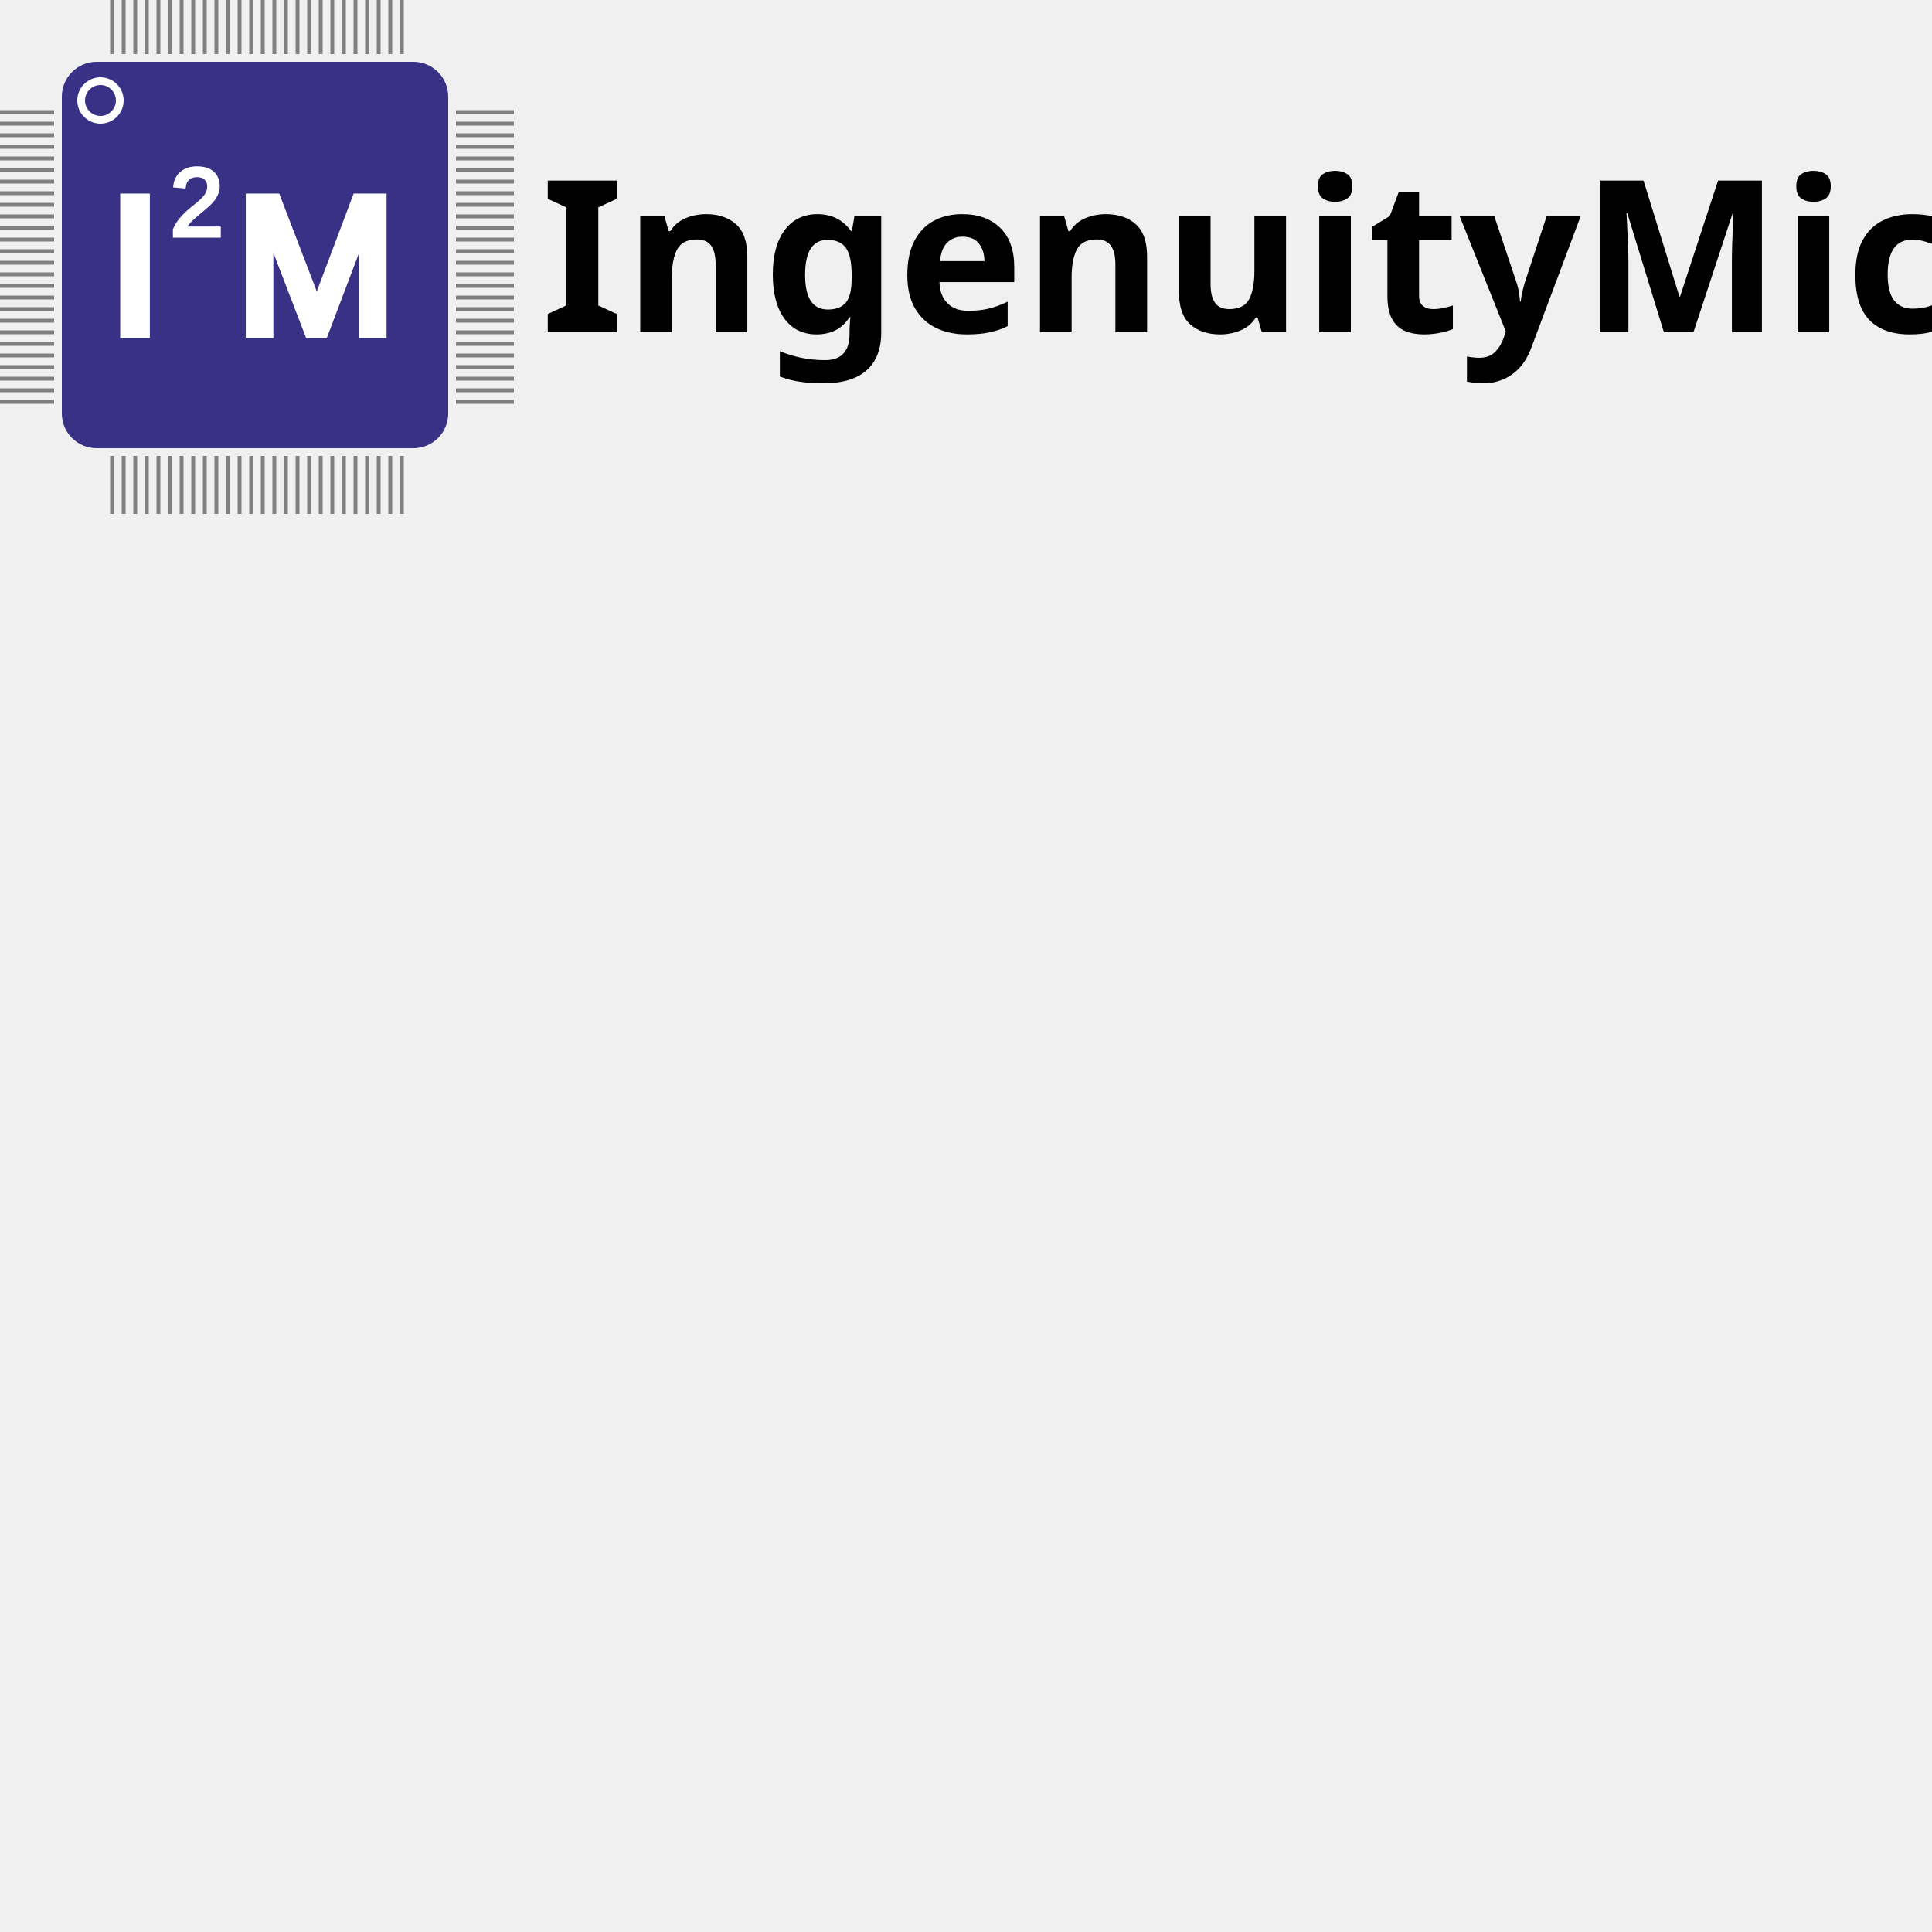
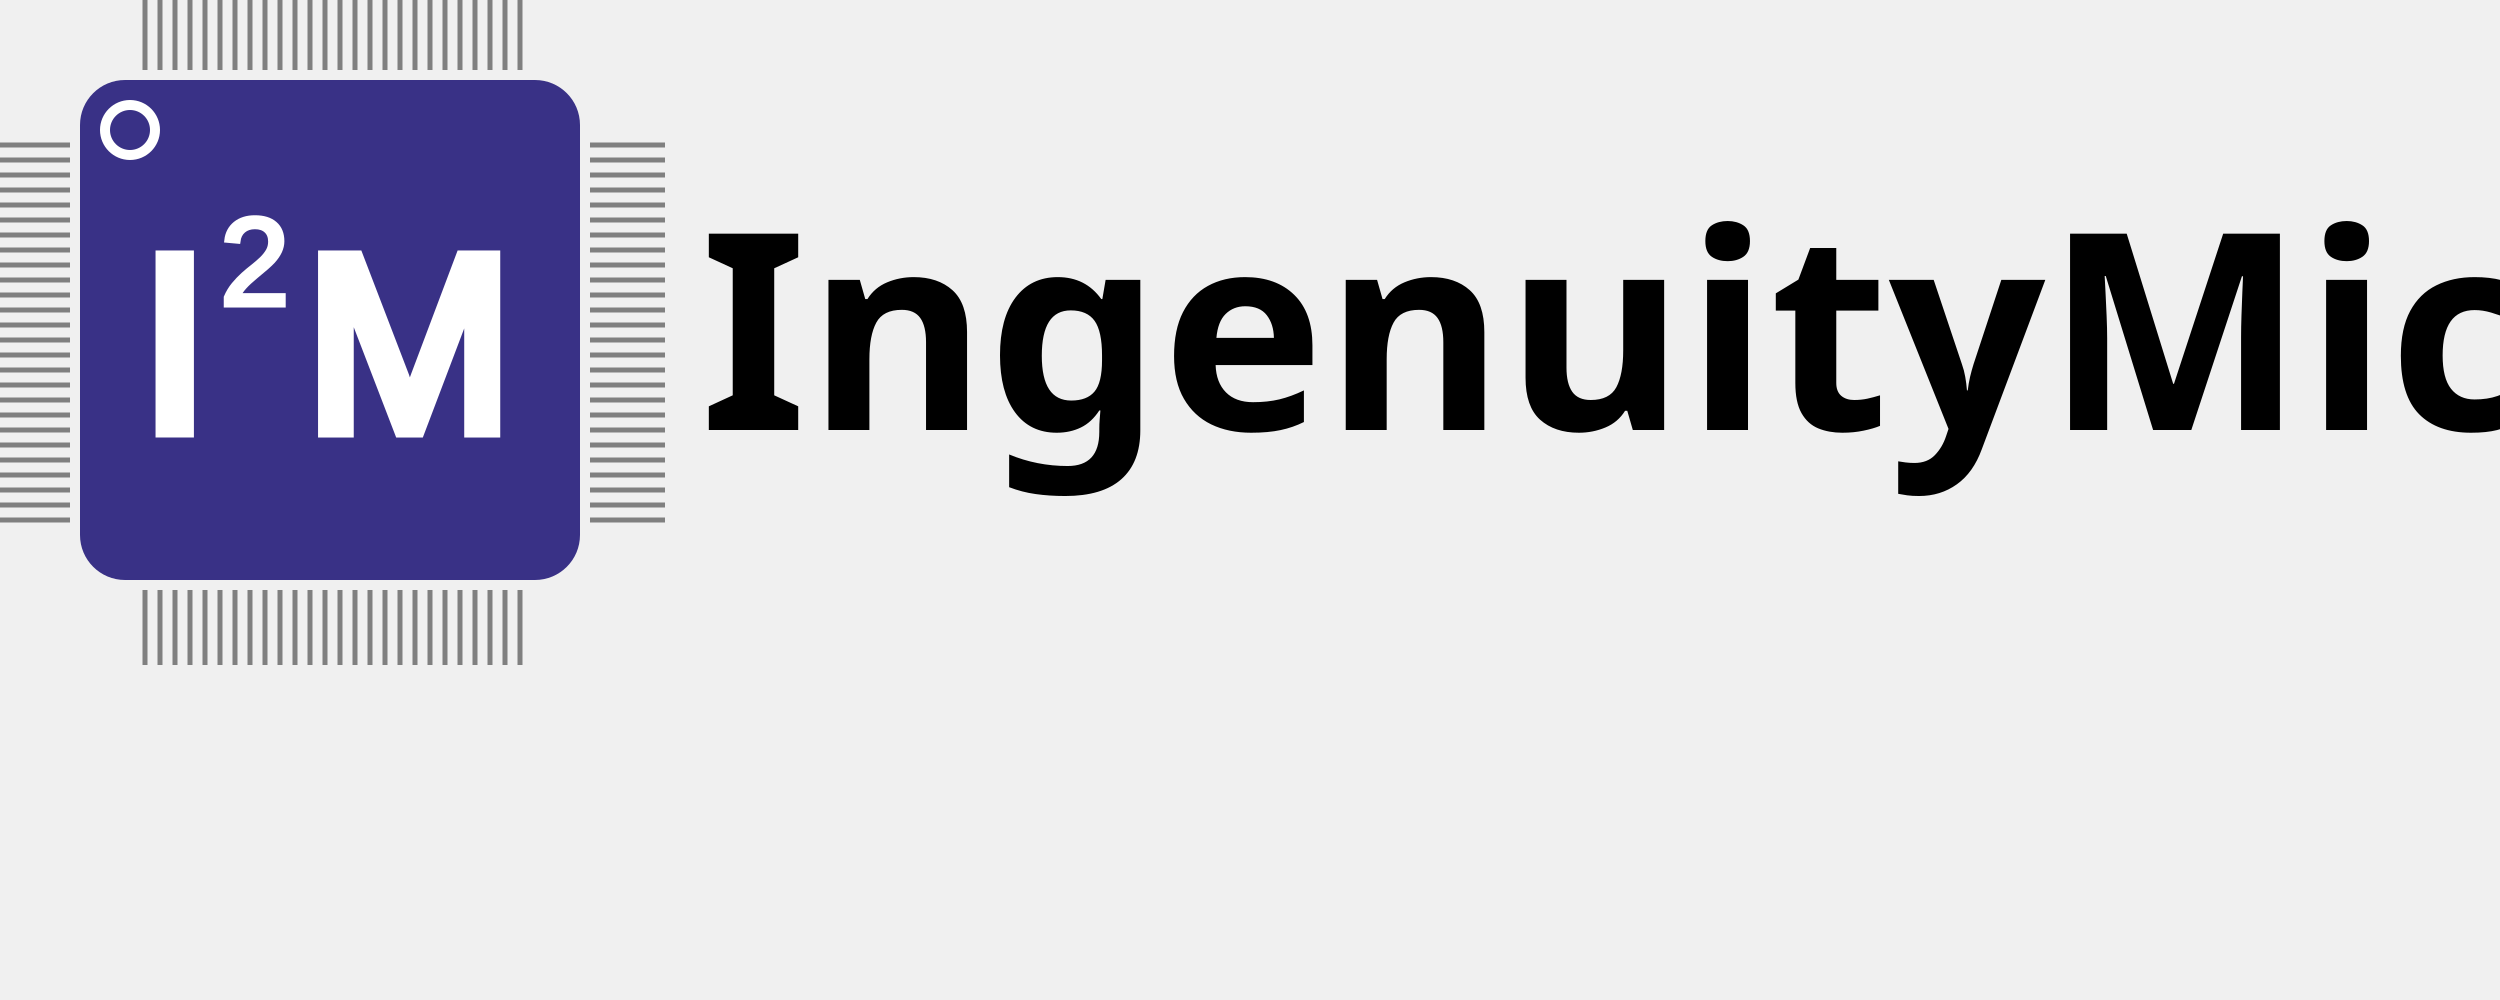
- <svg xmlns="http://www.w3.org/2000/svg" width="500" height="500" viewBox="0 0 500 500">
+ <svg xmlns="http://www.w3.org/2000/svg" width="500" height="200" viewBox="0 0 500 200">
  <rect x="16" y="16" width="100" height="100" rx="9" ry="9" fill="#393186" />
  <line y1="000" x1="29" y2="014" x2="29" stroke-width="1" stroke="grey" />
  <line y1="000" x1="32" y2="014" x2="32" stroke-width="1" stroke="grey" />
  <line y1="000" x1="35" y2="014" x2="35" stroke-width="1" stroke="grey" />
  <line y1="000" x1="38" y2="014" x2="38" stroke-width="1" stroke="grey" />
  <line y1="000" x1="41" y2="014" x2="41" stroke-width="1" stroke="grey" />
  <line y1="000" x1="44" y2="014" x2="44" stroke-width="1" stroke="grey" />
  <line y1="000" x1="47" y2="014" x2="47" stroke-width="1" stroke="grey" />
  <line y1="000" x1="50" y2="014" x2="50" stroke-width="1" stroke="grey" />
  <line y1="000" x1="53" y2="014" x2="53" stroke-width="1" stroke="grey" />
  <line y1="000" x1="56" y2="014" x2="56" stroke-width="1" stroke="grey" />
  <line y1="000" x1="59" y2="014" x2="59" stroke-width="1" stroke="grey" />
  <line y1="000" x1="62" y2="014" x2="62" stroke-width="1" stroke="grey" />
  <line y1="000" x1="65" y2="014" x2="65" stroke-width="1" stroke="grey" />
  <line y1="000" x1="68" y2="014" x2="68" stroke-width="1" stroke="grey" />
  <line y1="000" x1="71" y2="014" x2="71" stroke-width="1" stroke="grey" />
  <line y1="000" x1="74" y2="014" x2="74" stroke-width="1" stroke="grey" />
  <line y1="000" x1="77" y2="014" x2="77" stroke-width="1" stroke="grey" />
  <line y1="000" x1="80" y2="014" x2="80" stroke-width="1" stroke="grey" />
  <line y1="000" x1="83" y2="014" x2="83" stroke-width="1" stroke="grey" />
  <line y1="000" x1="86" y2="014" x2="86" stroke-width="1" stroke="grey" />
  <line y1="000" x1="89" y2="014" x2="89" stroke-width="1" stroke="grey" />
  <line y1="000" x1="92" y2="014" x2="92" stroke-width="1" stroke="grey" />
  <line y1="000" x1="95" y2="014" x2="95" stroke-width="1" stroke="grey" />
  <line y1="000" x1="98" y2="014" x2="98" stroke-width="1" stroke="grey" />
  <line y1="000" x1="101" y2="014" x2="101" stroke-width="1" stroke="grey" />
  <line y1="000" x1="104" y2="014" x2="104" stroke-width="1" stroke="grey" />
  <line x1="118" y1="29" x2="133" y2="29" stroke-width="1" stroke="grey" />
  <line x1="118" y1="32" x2="133" y2="32" stroke-width="1" stroke="grey" />
  <line x1="118" y1="35" x2="133" y2="35" stroke-width="1" stroke="grey" />
  <line x1="118" y1="38" x2="133" y2="38" stroke-width="1" stroke="grey" />
  <line x1="118" y1="41" x2="133" y2="41" stroke-width="1" stroke="grey" />
  <line x1="118" y1="44" x2="133" y2="44" stroke-width="1" stroke="grey" />
  <line x1="118" y1="47" x2="133" y2="47" stroke-width="1" stroke="grey" />
  <line x1="118" y1="50" x2="133" y2="50" stroke-width="1" stroke="grey" />
  <line x1="118" y1="53" x2="133" y2="53" stroke-width="1" stroke="grey" />
  <line x1="118" y1="56" x2="133" y2="56" stroke-width="1" stroke="grey" />
  <line x1="118" y1="59" x2="133" y2="59" stroke-width="1" stroke="grey" />
  <line x1="118" y1="62" x2="133" y2="62" stroke-width="1" stroke="grey" />
  <line x1="118" y1="65" x2="133" y2="65" stroke-width="1" stroke="grey" />
  <line x1="118" y1="68" x2="133" y2="68" stroke-width="1" stroke="grey" />
  <line x1="118" y1="71" x2="133" y2="71" stroke-width="1" stroke="grey" />
  <line x1="118" y1="74" x2="133" y2="74" stroke-width="1" stroke="grey" />
  <line x1="118" y1="77" x2="133" y2="77" stroke-width="1" stroke="grey" />
  <line x1="118" y1="80" x2="133" y2="80" stroke-width="1" stroke="grey" />
  <line x1="118" y1="83" x2="133" y2="83" stroke-width="1" stroke="grey" />
  <line x1="118" y1="86" x2="133" y2="86" stroke-width="1" stroke="grey" />
  <line x1="118" y1="89" x2="133" y2="89" stroke-width="1" stroke="grey" />
  <line x1="118" y1="92" x2="133" y2="92" stroke-width="1" stroke="grey" />
  <line x1="118" y1="95" x2="133" y2="95" stroke-width="1" stroke="grey" />
  <line x1="118" y1="98" x2="133" y2="98" stroke-width="1" stroke="grey" />
  <line x1="118" y1="101" x2="133" y2="101" stroke-width="1" stroke="grey" />
  <line x1="118" y1="104" x2="133" y2="104" stroke-width="1" stroke="grey" />
  <line y1="118" x1="29" y2="133" x2="29" stroke-width="1" stroke="grey" />
  <line y1="118" x1="32" y2="133" x2="32" stroke-width="1" stroke="grey" />
  <line y1="118" x1="35" y2="133" x2="35" stroke-width="1" stroke="grey" />
  <line y1="118" x1="38" y2="133" x2="38" stroke-width="1" stroke="grey" />
  <line y1="118" x1="41" y2="133" x2="41" stroke-width="1" stroke="grey" />
  <line y1="118" x1="44" y2="133" x2="44" stroke-width="1" stroke="grey" />
  <line y1="118" x1="47" y2="133" x2="47" stroke-width="1" stroke="grey" />
  <line y1="118" x1="50" y2="133" x2="50" stroke-width="1" stroke="grey" />
  <line y1="118" x1="53" y2="133" x2="53" stroke-width="1" stroke="grey" />
  <line y1="118" x1="56" y2="133" x2="56" stroke-width="1" stroke="grey" />
  <line y1="118" x1="59" y2="133" x2="59" stroke-width="1" stroke="grey" />
  <line y1="118" x1="62" y2="133" x2="62" stroke-width="1" stroke="grey" />
  <line y1="118" x1="65" y2="133" x2="65" stroke-width="1" stroke="grey" />
  <line y1="118" x1="68" y2="133" x2="68" stroke-width="1" stroke="grey" />
  <line y1="118" x1="71" y2="133" x2="71" stroke-width="1" stroke="grey" />
  <line y1="118" x1="74" y2="133" x2="74" stroke-width="1" stroke="grey" />
  <line y1="118" x1="77" y2="133" x2="77" stroke-width="1" stroke="grey" />
  <line y1="118" x1="80" y2="133" x2="80" stroke-width="1" stroke="grey" />
  <line y1="118" x1="83" y2="133" x2="83" stroke-width="1" stroke="grey" />
  <line y1="118" x1="86" y2="133" x2="86" stroke-width="1" stroke="grey" />
  <line y1="118" x1="89" y2="133" x2="89" stroke-width="1" stroke="grey" />
  <line y1="118" x1="92" y2="133" x2="92" stroke-width="1" stroke="grey" />
  <line y1="118" x1="95" y2="133" x2="95" stroke-width="1" stroke="grey" />
  <line y1="118" x1="98" y2="133" x2="98" stroke-width="1" stroke="grey" />
  <line y1="118" x1="101" y2="133" x2="101" stroke-width="1" stroke="grey" />
  <line y1="118" x1="104" y2="133" x2="104" stroke-width="1" stroke="grey" />
  <line x1="000" y1="29" x2="014" y2="29" stroke-width="1" stroke="grey" />
  <line x1="000" y1="32" x2="014" y2="32" stroke-width="1" stroke="grey" />
  <line x1="000" y1="35" x2="014" y2="35" stroke-width="1" stroke="grey" />
  <line x1="000" y1="38" x2="014" y2="38" stroke-width="1" stroke="grey" />
  <line x1="000" y1="41" x2="014" y2="41" stroke-width="1" stroke="grey" />
  <line x1="000" y1="44" x2="014" y2="44" stroke-width="1" stroke="grey" />
  <line x1="000" y1="47" x2="014" y2="47" stroke-width="1" stroke="grey" />
  <line x1="000" y1="50" x2="014" y2="50" stroke-width="1" stroke="grey" />
  <line x1="000" y1="53" x2="014" y2="53" stroke-width="1" stroke="grey" />
  <line x1="000" y1="56" x2="014" y2="56" stroke-width="1" stroke="grey" />
  <line x1="000" y1="59" x2="014" y2="59" stroke-width="1" stroke="grey" />
  <line x1="000" y1="62" x2="014" y2="62" stroke-width="1" stroke="grey" />
  <line x1="000" y1="65" x2="014" y2="65" stroke-width="1" stroke="grey" />
  <line x1="000" y1="68" x2="014" y2="68" stroke-width="1" stroke="grey" />
  <line x1="000" y1="71" x2="014" y2="71" stroke-width="1" stroke="grey" />
  <line x1="000" y1="74" x2="014" y2="74" stroke-width="1" stroke="grey" />
  <line x1="000" y1="77" x2="014" y2="77" stroke-width="1" stroke="grey" />
  <line x1="000" y1="80" x2="014" y2="80" stroke-width="1" stroke="grey" />
  <line x1="000" y1="83" x2="014" y2="83" stroke-width="1" stroke="grey" />
  <line x1="000" y1="86" x2="014" y2="86" stroke-width="1" stroke="grey" />
  <line x1="000" y1="89" x2="014" y2="89" stroke-width="1" stroke="grey" />
  <line x1="000" y1="92" x2="014" y2="92" stroke-width="1" stroke="grey" />
  <line x1="000" y1="95" x2="014" y2="95" stroke-width="1" stroke="grey" />
  <line x1="000" y1="98" x2="014" y2="98" stroke-width="1" stroke="grey" />
  <line x1="000" y1="101" x2="014" y2="101" stroke-width="1" stroke="grey" />
  <line x1="000" y1="104" x2="014" y2="104" stroke-width="1" stroke="grey" />
  <circle cx="26" cy="26" r="5" stroke="white" stroke-width="2" fill="#393186" />
  <text x="28" y="86" font-family="Arial" font-size="50" stroke="white" stroke-width="3" fill="white">
    I
  </text>
  <text x="44" y="61" font-family="Arial" font-size="25" stroke="white" stroke-width="1" fill="white">
    2
  </text>
  <text x="61" y="86" font-family="Arial" font-size="50" stroke="white" stroke-width="3" fill="white">
    M
  </text>
  <text x="140" y="86" font-family="Calibri Black" font-size="55" stroke-width="1" font-weight="bold">
    IngenuityMicro
  </text>
</svg>
